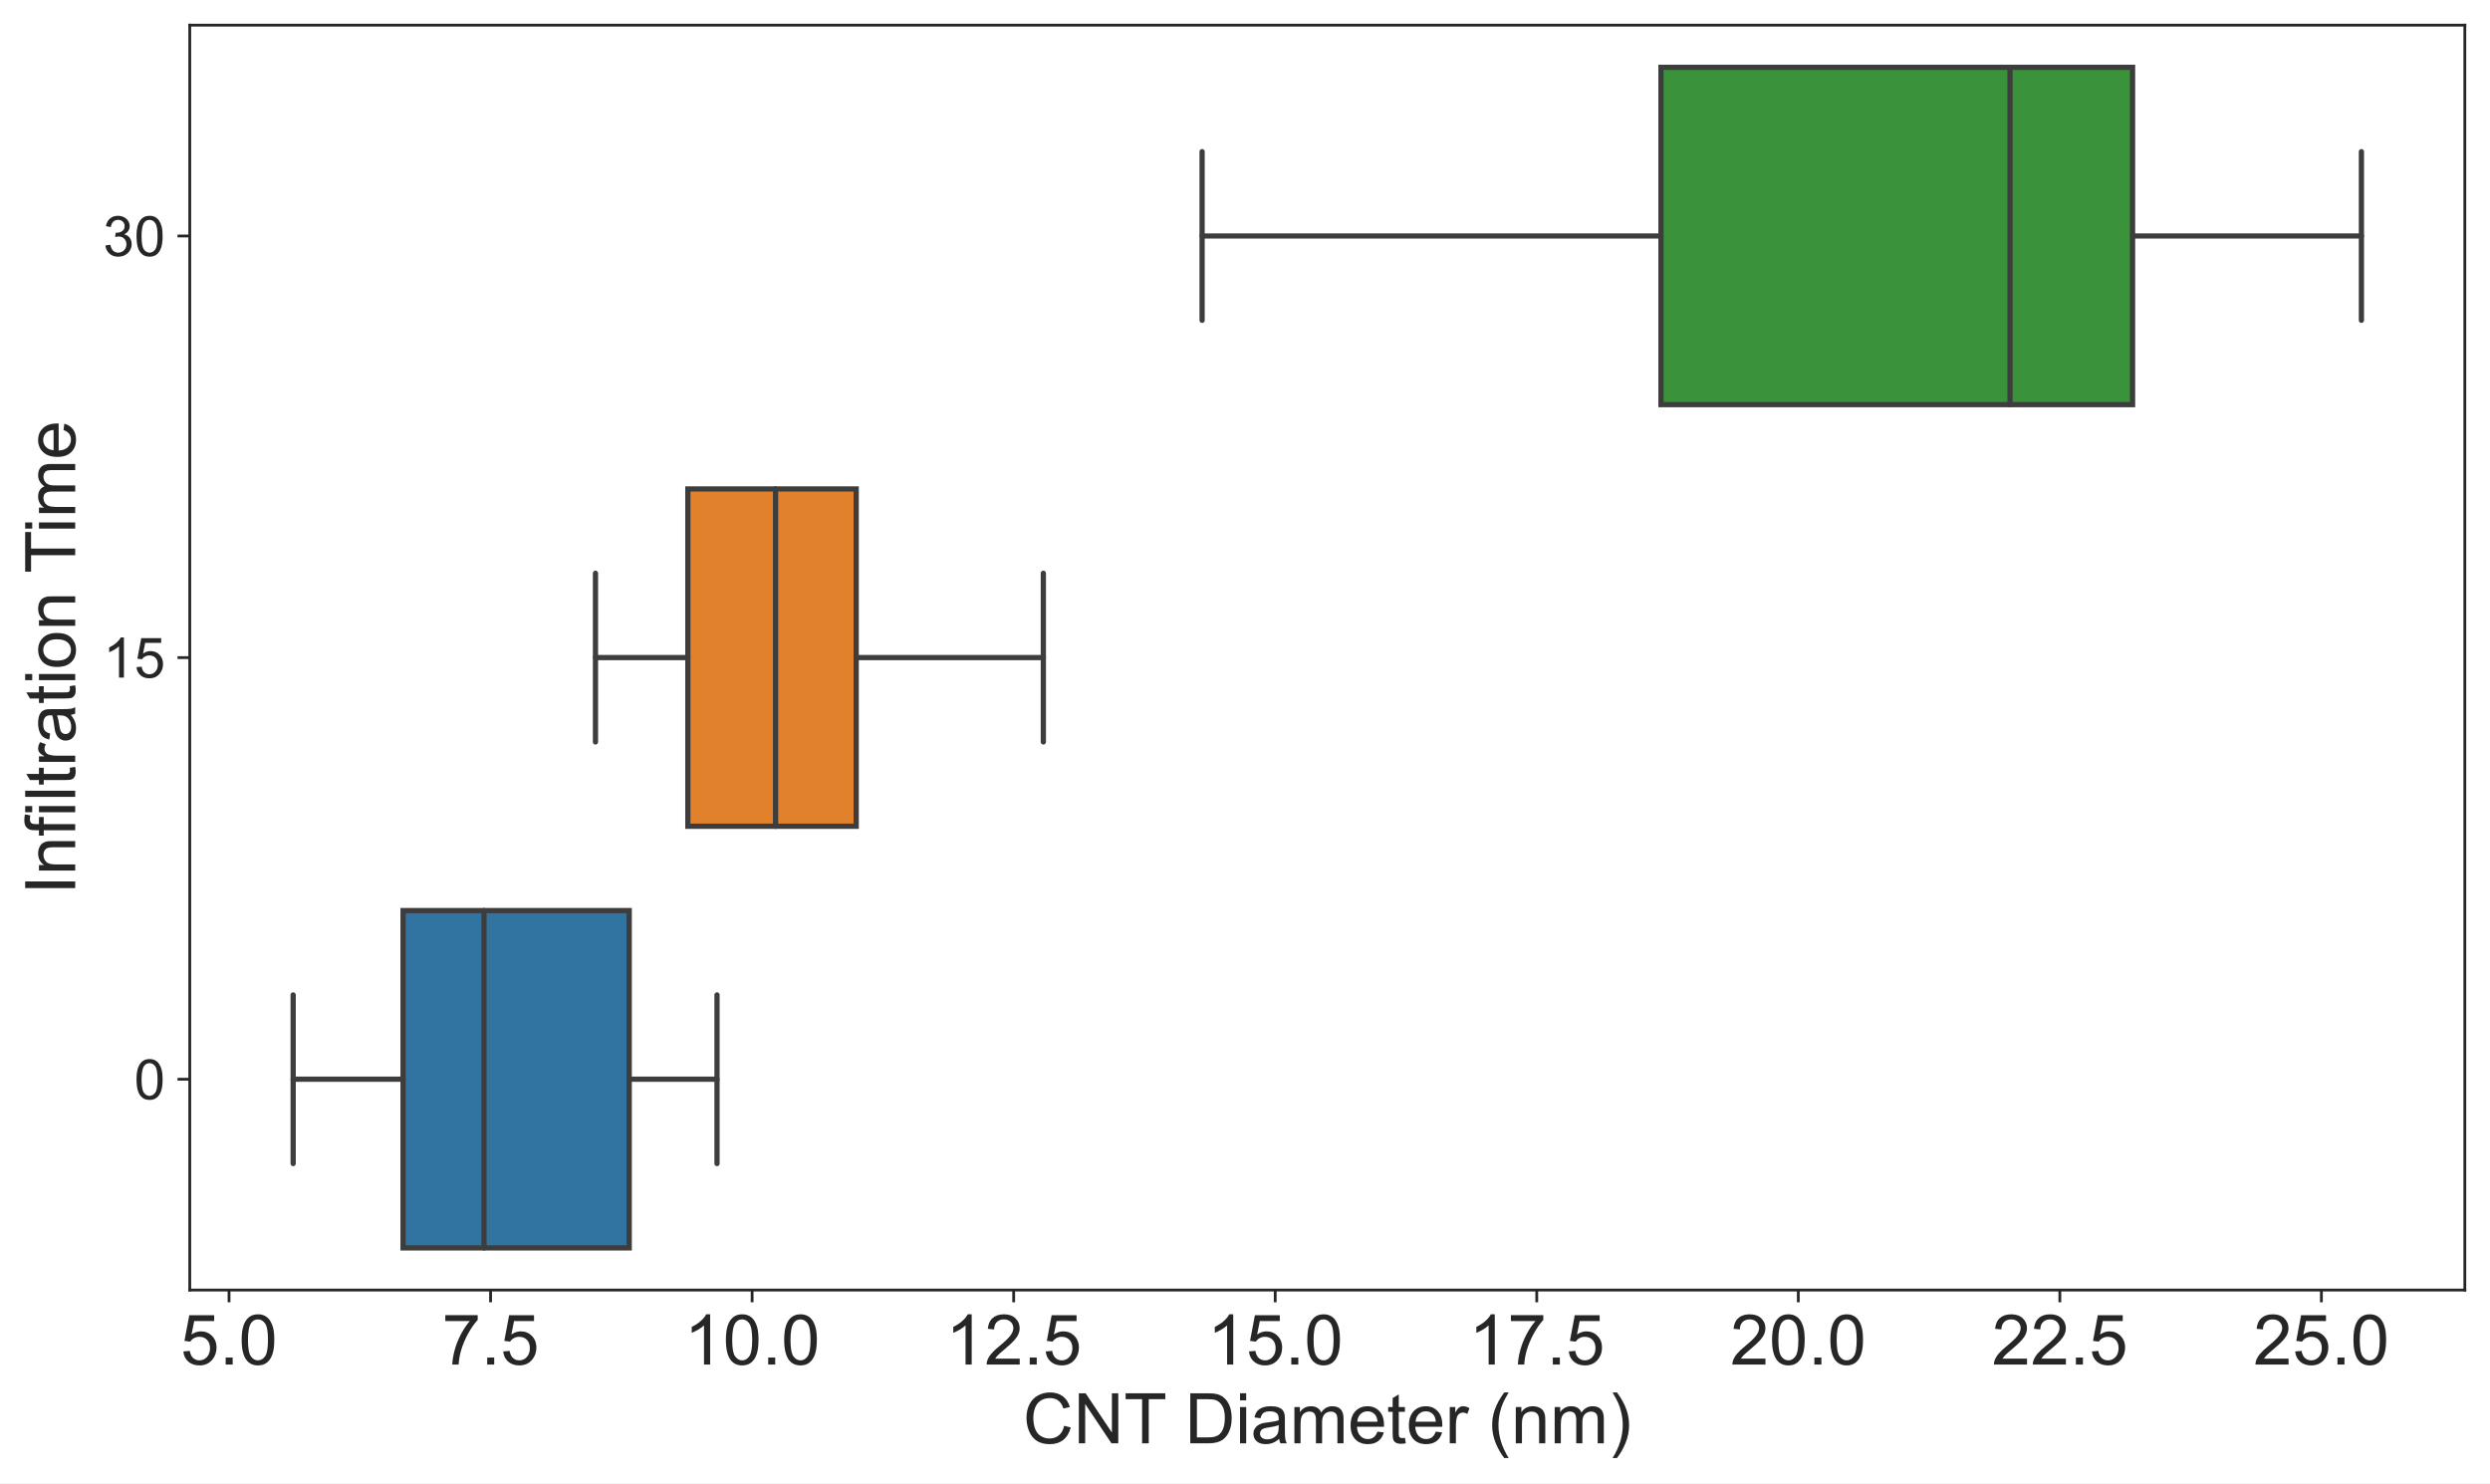
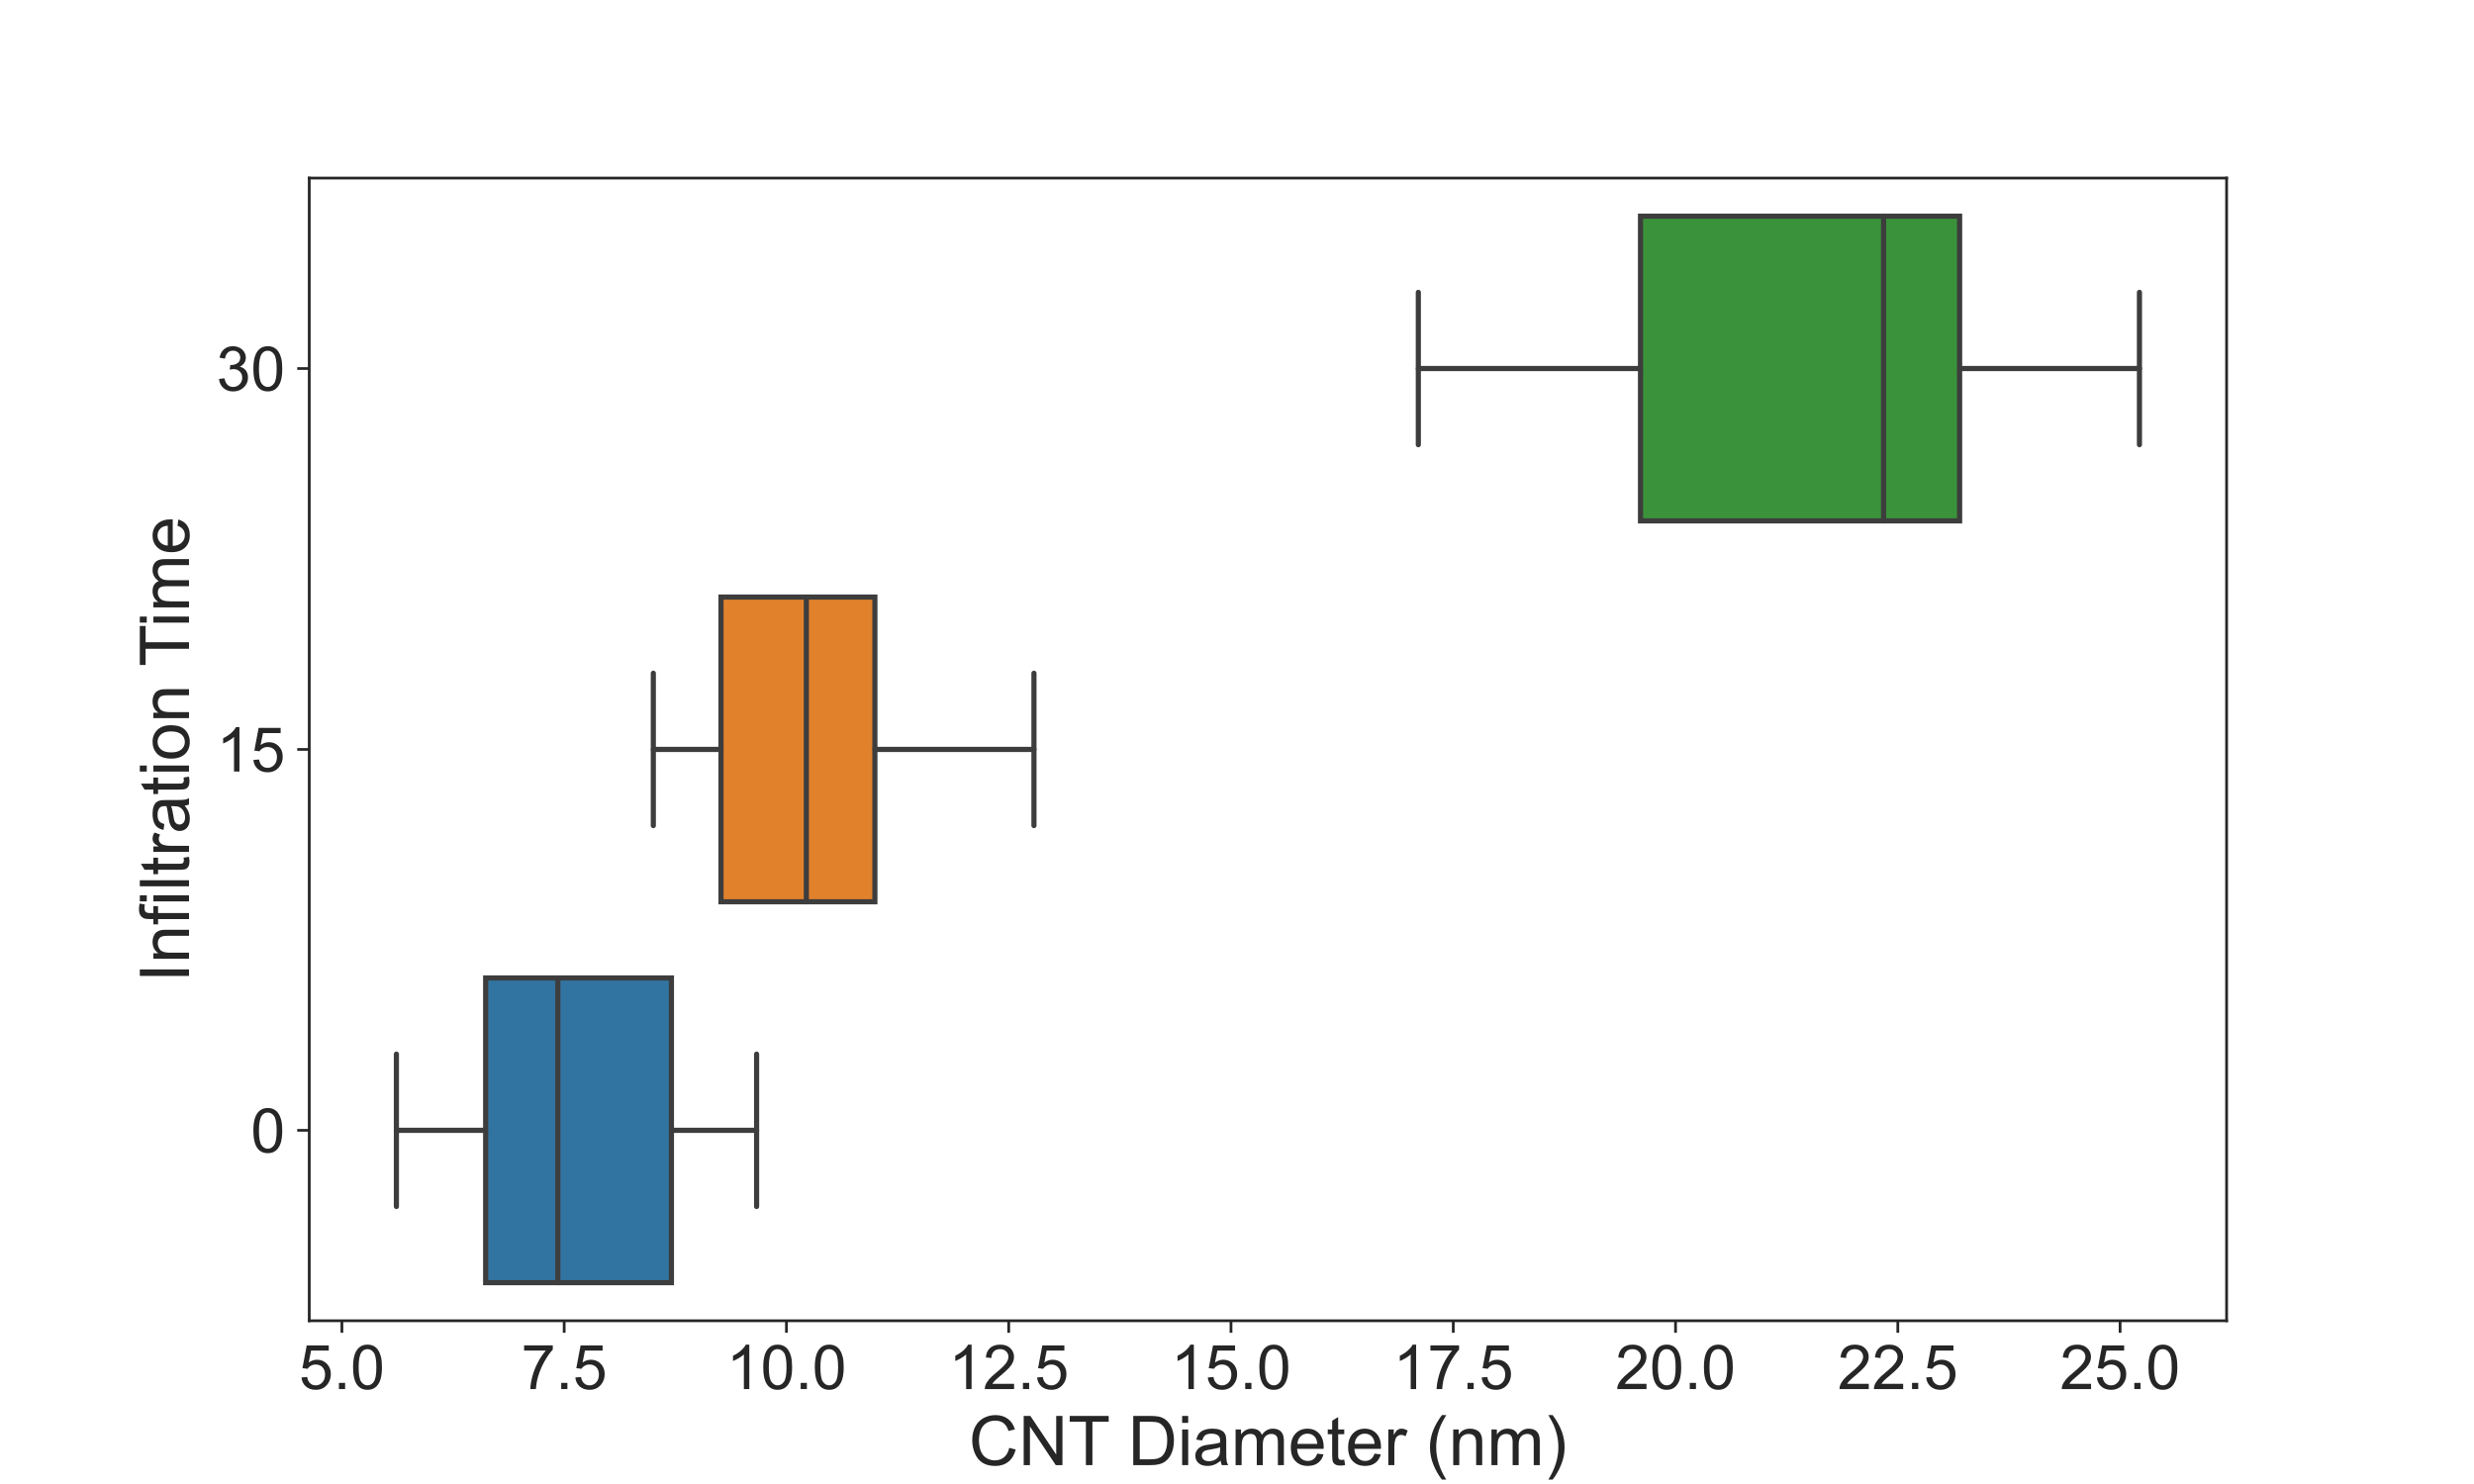
- <svg xmlns="http://www.w3.org/2000/svg" xmlns:xlink="http://www.w3.org/1999/xlink" width="712.346pt" height="424.329pt" viewBox="0 0 712.346 424.329" version="1.1">
+ <svg xmlns="http://www.w3.org/2000/svg" xmlns:xlink="http://www.w3.org/1999/xlink" width="720pt" height="432pt" viewBox="0 0 720 432" version="1.1">
  <defs>
    <style type="text/css">*{stroke-linejoin: round; stroke-linecap: butt}</style>
  </defs>
  <g id="figure_1">
    <g id="patch_1">
-       <path d="M 0 424.329  L 712.346 424.329  L 712.346 0  L 0 0  z " style="fill: #ffffff" />
+       <path d="M 0 432  L 720 432  L 720 0  L 0 0  z " style="fill: #ffffff" />
    </g>
    <g id="axes_1">
      <g id="patch_2">
-         <path d="M 54.286 369.07  L 705.146 369.07  L 705.146 7.2  L 54.286 7.2  z " style="fill: #ffffff" />
+         <path d="M 90 384.48  L 648 384.48  L 648 51.84  L 90 51.84  z " style="fill: #ffffff" />
      </g>
      <g id="matplotlib.axis_1">
        <g id="xtick_1">
          <g id="line2d_1">
            <defs>
-               <path id="m065f49b57d" d="M 0 0  L 0 3.5  " style="stroke: #262626; stroke-width: 0.8" />
+               <path id="m7512ee56a4" d="M 0 0  L 0 3.5  " style="stroke: #262626; stroke-width: 0.8" />
            </defs>
            <g>
-               <use xlink:href="#m065f49b57d" x="65.523" y="369.07" style="fill: #262626; stroke: #262626; stroke-width: 0.8" />
+               <use xlink:href="#m7512ee56a4" x="99.502" y="384.48" style="fill: #262626; stroke: #262626; stroke-width: 0.8" />
            </g>
          </g>
          <g id="text_1">
-             <g style="fill: #262626" transform="translate(51.6235 390.3856) scale(0.2 -0.2)">
+             <g style="fill: #262626" transform="translate(86.9922 404.3641) scale(0.18 -0.18)">
              <defs>
                <path id="ArialMT-35" d="M 266 1200  L 856 1250  Q 922 819 1161 601  Q 1400 384 1738 384  Q 2144 384 2425 690  Q 2706 997 2706 1503  Q 2706 1984 2436 2262  Q 2166 2541 1728 2541  Q 1456 2541 1237 2417  Q 1019 2294 894 2097  L 366 2166  L 809 4519  L 3088 4519  L 3088 3981  L 1259 3981  L 1013 2750  Q 1425 3038 1878 3038  Q 2478 3038 2890 2622  Q 3303 2206 3303 1553  Q 3303 931 2941 478  Q 2500 -78 1738 -78  Q 1113 -78 717 272  Q 322 622 266 1200  z " transform="scale(0.015625)" />
                <path id="ArialMT-2e" d="M 581 0  L 581 641  L 1222 641  L 1222 0  L 581 0  z " transform="scale(0.015625)" />
                <path id="ArialMT-30" d="M 266 2259  Q 266 3072 433 3567  Q 600 4063 929 4331  Q 1259 4600 1759 4600  Q 2128 4600 2406 4451  Q 2684 4303 2865 4023  Q 3047 3744 3150 3342  Q 3253 2941 3253 2259  Q 3253 1453 3087 958  Q 2922 463 2592 192  Q 2263 -78 1759 -78  Q 1097 -78 719 397  Q 266 969 266 2259  z M 844 2259  Q 844 1131 1108 757  Q 1372 384 1759 384  Q 2147 384 2411 759  Q 2675 1134 2675 2259  Q 2675 3391 2411 3762  Q 2147 4134 1753 4134  Q 1366 4134 1134 3806  Q 844 3388 844 2259  z " transform="scale(0.015625)" />
              </defs>
              <use xlink:href="#ArialMT-35" />
              <use xlink:href="#ArialMT-2e" x="55.615" />
              <use xlink:href="#ArialMT-30" x="83.398" />
            </g>
          </g>
        </g>
        <g id="xtick_2">
          <g id="line2d_2">
            <g>
-               <use xlink:href="#m065f49b57d" x="140.347" y="369.07" style="fill: #262626; stroke: #262626; stroke-width: 0.8" />
+               <use xlink:href="#m7512ee56a4" x="164.19" y="384.48" style="fill: #262626; stroke: #262626; stroke-width: 0.8" />
            </g>
          </g>
          <g id="text_2">
-             <g style="fill: #262626" transform="translate(126.4468 390.3856) scale(0.2 -0.2)">
+             <g style="fill: #262626" transform="translate(151.68 404.3641) scale(0.18 -0.18)">
              <defs>
                <path id="ArialMT-37" d="M 303 3981  L 303 4522  L 3269 4522  L 3269 4084  Q 2831 3619 2401 2847  Q 1972 2075 1738 1259  Q 1569 684 1522 0  L 944 0  Q 953 541 1156 1306  Q 1359 2072 1739 2783  Q 2119 3494 2547 3981  L 303 3981  z " transform="scale(0.015625)" />
              </defs>
              <use xlink:href="#ArialMT-37" />
              <use xlink:href="#ArialMT-2e" x="55.615" />
              <use xlink:href="#ArialMT-35" x="83.398" />
            </g>
          </g>
        </g>
        <g id="xtick_3">
          <g id="line2d_3">
            <g>
-               <use xlink:href="#m065f49b57d" x="215.17" y="369.07" style="fill: #262626; stroke: #262626; stroke-width: 0.8" />
+               <use xlink:href="#m7512ee56a4" x="228.878" y="384.48" style="fill: #262626; stroke: #262626; stroke-width: 0.8" />
            </g>
          </g>
          <g id="text_3">
-             <g style="fill: #262626" transform="translate(195.7092 390.3856) scale(0.2 -0.2)">
+             <g style="fill: #262626" transform="translate(211.3629 404.3641) scale(0.18 -0.18)">
              <defs>
                <path id="ArialMT-31" d="M 2384 0  L 1822 0  L 1822 3584  Q 1619 3391 1289 3197  Q 959 3003 697 2906  L 697 3450  Q 1169 3672 1522 3987  Q 1875 4303 2022 4600  L 2384 4600  L 2384 0  z " transform="scale(0.015625)" />
              </defs>
              <use xlink:href="#ArialMT-31" />
              <use xlink:href="#ArialMT-30" x="55.615" />
              <use xlink:href="#ArialMT-2e" x="111.23" />
              <use xlink:href="#ArialMT-30" x="139.014" />
            </g>
          </g>
        </g>
        <g id="xtick_4">
          <g id="line2d_4">
            <g>
-               <use xlink:href="#m065f49b57d" x="289.993" y="369.07" style="fill: #262626; stroke: #262626; stroke-width: 0.8" />
+               <use xlink:href="#m7512ee56a4" x="293.565" y="384.48" style="fill: #262626; stroke: #262626; stroke-width: 0.8" />
            </g>
          </g>
          <g id="text_4">
-             <g style="fill: #262626" transform="translate(270.5324 390.3856) scale(0.2 -0.2)">
+             <g style="fill: #262626" transform="translate(276.0506 404.3641) scale(0.18 -0.18)">
              <defs>
                <path id="ArialMT-32" d="M 3222 541  L 3222 0  L 194 0  Q 188 203 259 391  Q 375 700 629 1000  Q 884 1300 1366 1694  Q 2113 2306 2375 2664  Q 2638 3022 2638 3341  Q 2638 3675 2398 3904  Q 2159 4134 1775 4134  Q 1369 4134 1125 3890  Q 881 3647 878 3216  L 300 3275  Q 359 3922 746 4261  Q 1134 4600 1788 4600  Q 2447 4600 2831 4234  Q 3216 3869 3216 3328  Q 3216 3053 3103 2787  Q 2991 2522 2730 2228  Q 2469 1934 1863 1422  Q 1356 997 1212 845  Q 1069 694 975 541  L 3222 541  z " transform="scale(0.015625)" />
              </defs>
              <use xlink:href="#ArialMT-31" />
              <use xlink:href="#ArialMT-32" x="55.615" />
              <use xlink:href="#ArialMT-2e" x="111.23" />
              <use xlink:href="#ArialMT-35" x="139.014" />
            </g>
          </g>
        </g>
        <g id="xtick_5">
          <g id="line2d_5">
            <g>
-               <use xlink:href="#m065f49b57d" x="364.817" y="369.07" style="fill: #262626; stroke: #262626; stroke-width: 0.8" />
+               <use xlink:href="#m7512ee56a4" x="358.253" y="384.48" style="fill: #262626; stroke: #262626; stroke-width: 0.8" />
            </g>
          </g>
          <g id="text_5">
-             <g style="fill: #262626" transform="translate(345.3557 390.3856) scale(0.2 -0.2)">
+             <g style="fill: #262626" transform="translate(340.7384 404.3641) scale(0.18 -0.18)">
              <use xlink:href="#ArialMT-31" />
              <use xlink:href="#ArialMT-35" x="55.615" />
              <use xlink:href="#ArialMT-2e" x="111.23" />
              <use xlink:href="#ArialMT-30" x="139.014" />
            </g>
          </g>
        </g>
        <g id="xtick_6">
          <g id="line2d_6">
            <g>
-               <use xlink:href="#m065f49b57d" x="439.64" y="369.07" style="fill: #262626; stroke: #262626; stroke-width: 0.8" />
+               <use xlink:href="#m7512ee56a4" x="422.941" y="384.48" style="fill: #262626; stroke: #262626; stroke-width: 0.8" />
            </g>
          </g>
          <g id="text_6">
-             <g style="fill: #262626" transform="translate(420.179 390.3856) scale(0.2 -0.2)">
+             <g style="fill: #262626" transform="translate(405.4261 404.3641) scale(0.18 -0.18)">
              <use xlink:href="#ArialMT-31" />
              <use xlink:href="#ArialMT-37" x="55.615" />
              <use xlink:href="#ArialMT-2e" x="111.23" />
              <use xlink:href="#ArialMT-35" x="139.014" />
            </g>
          </g>
        </g>
        <g id="xtick_7">
          <g id="line2d_7">
            <g>
-               <use xlink:href="#m065f49b57d" x="514.463" y="369.07" style="fill: #262626; stroke: #262626; stroke-width: 0.8" />
+               <use xlink:href="#m7512ee56a4" x="487.629" y="384.48" style="fill: #262626; stroke: #262626; stroke-width: 0.8" />
            </g>
          </g>
          <g id="text_7">
-             <g style="fill: #262626" transform="translate(495.0023 390.3856) scale(0.2 -0.2)">
+             <g style="fill: #262626" transform="translate(470.1139 404.3641) scale(0.18 -0.18)">
              <use xlink:href="#ArialMT-32" />
              <use xlink:href="#ArialMT-30" x="55.615" />
              <use xlink:href="#ArialMT-2e" x="111.23" />
              <use xlink:href="#ArialMT-30" x="139.014" />
            </g>
          </g>
        </g>
        <g id="xtick_8">
          <g id="line2d_8">
            <g>
-               <use xlink:href="#m065f49b57d" x="589.287" y="369.07" style="fill: #262626; stroke: #262626; stroke-width: 0.8" />
+               <use xlink:href="#m7512ee56a4" x="552.316" y="384.48" style="fill: #262626; stroke: #262626; stroke-width: 0.8" />
            </g>
          </g>
          <g id="text_8">
-             <g style="fill: #262626" transform="translate(569.8256 390.3856) scale(0.2 -0.2)">
+             <g style="fill: #262626" transform="translate(534.8016 404.3641) scale(0.18 -0.18)">
              <use xlink:href="#ArialMT-32" />
              <use xlink:href="#ArialMT-32" x="55.615" />
              <use xlink:href="#ArialMT-2e" x="111.23" />
              <use xlink:href="#ArialMT-35" x="139.014" />
            </g>
          </g>
        </g>
        <g id="xtick_9">
          <g id="line2d_9">
            <g>
-               <use xlink:href="#m065f49b57d" x="664.11" y="369.07" style="fill: #262626; stroke: #262626; stroke-width: 0.8" />
+               <use xlink:href="#m7512ee56a4" x="617.004" y="384.48" style="fill: #262626; stroke: #262626; stroke-width: 0.8" />
            </g>
          </g>
          <g id="text_9">
-             <g style="fill: #262626" transform="translate(644.6489 390.3856) scale(0.2 -0.2)">
+             <g style="fill: #262626" transform="translate(599.4894 404.3641) scale(0.18 -0.18)">
              <use xlink:href="#ArialMT-32" />
              <use xlink:href="#ArialMT-35" x="55.615" />
              <use xlink:href="#ArialMT-2e" x="111.23" />
              <use xlink:href="#ArialMT-30" x="139.014" />
            </g>
          </g>
        </g>
        <g id="text_10">
-           <g style="fill: #262626" transform="translate(292.6687 412.92) scale(0.2 -0.2)">
+           <g style="fill: #262626" transform="translate(281.9531 426.5009) scale(0.2 -0.2)">
            <defs>
              <path id="ArialMT-43" d="M 3763 1606  L 4369 1453  Q 4178 706 3683 314  Q 3188 -78 2472 -78  Q 1731 -78 1267 223  Q 803 525 561 1097  Q 319 1669 319 2325  Q 319 3041 592 3573  Q 866 4106 1370 4382  Q 1875 4659 2481 4659  Q 3169 4659 3637 4309  Q 4106 3959 4291 3325  L 3694 3184  Q 3534 3684 3231 3912  Q 2928 4141 2469 4141  Q 1941 4141 1586 3887  Q 1231 3634 1087 3207  Q 944 2781 944 2328  Q 944 1744 1114 1308  Q 1284 872 1643 656  Q 2003 441 2422 441  Q 2931 441 3284 734  Q 3638 1028 3763 1606  z " transform="scale(0.015625)" />
              <path id="ArialMT-4e" d="M 488 0  L 488 4581  L 1109 4581  L 3516 984  L 3516 4581  L 4097 4581  L 4097 0  L 3475 0  L 1069 3600  L 1069 0  L 488 0  z " transform="scale(0.015625)" />
              <path id="ArialMT-54" d="M 1659 0  L 1659 4041  L 150 4041  L 150 4581  L 3781 4581  L 3781 4041  L 2266 4041  L 2266 0  L 1659 0  z " transform="scale(0.015625)" />
              <path id="ArialMT-20" transform="scale(0.015625)" />
              <path id="ArialMT-44" d="M 494 0  L 494 4581  L 2072 4581  Q 2606 4581 2888 4516  Q 3281 4425 3559 4188  Q 3922 3881 4101 3404  Q 4281 2928 4281 2316  Q 4281 1794 4159 1391  Q 4038 988 3847 723  Q 3656 459 3429 307  Q 3203 156 2883 78  Q 2563 0 2147 0  L 494 0  z M 1100 541  L 2078 541  Q 2531 541 2789 625  Q 3047 709 3200 863  Q 3416 1078 3536 1442  Q 3656 1806 3656 2325  Q 3656 3044 3420 3430  Q 3184 3816 2847 3947  Q 2603 4041 2063 4041  L 1100 4041  L 1100 541  z " transform="scale(0.015625)" />
              <path id="ArialMT-69" d="M 425 3934  L 425 4581  L 988 4581  L 988 3934  L 425 3934  z M 425 0  L 425 3319  L 988 3319  L 988 0  L 425 0  z " transform="scale(0.015625)" />
              <path id="ArialMT-61" d="M 2588 409  Q 2275 144 1986 34  Q 1697 -75 1366 -75  Q 819 -75 525 192  Q 231 459 231 875  Q 231 1119 342 1320  Q 453 1522 633 1644  Q 813 1766 1038 1828  Q 1203 1872 1538 1913  Q 2219 1994 2541 2106  Q 2544 2222 2544 2253  Q 2544 2597 2384 2738  Q 2169 2928 1744 2928  Q 1347 2928 1158 2789  Q 969 2650 878 2297  L 328 2372  Q 403 2725 575 2942  Q 747 3159 1072 3276  Q 1397 3394 1825 3394  Q 2250 3394 2515 3294  Q 2781 3194 2906 3042  Q 3031 2891 3081 2659  Q 3109 2516 3109 2141  L 3109 1391  Q 3109 606 3145 398  Q 3181 191 3288 0  L 2700 0  Q 2613 175 2588 409  z M 2541 1666  Q 2234 1541 1622 1453  Q 1275 1403 1131 1340  Q 988 1278 909 1158  Q 831 1038 831 891  Q 831 666 1001 516  Q 1172 366 1500 366  Q 1825 366 2078 508  Q 2331 650 2450 897  Q 2541 1088 2541 1459  L 2541 1666  z " transform="scale(0.015625)" />
              <path id="ArialMT-6d" d="M 422 0  L 422 3319  L 925 3319  L 925 2853  Q 1081 3097 1340 3245  Q 1600 3394 1931 3394  Q 2300 3394 2536 3241  Q 2772 3088 2869 2813  Q 3263 3394 3894 3394  Q 4388 3394 4653 3120  Q 4919 2847 4919 2278  L 4919 0  L 4359 0  L 4359 2091  Q 4359 2428 4304 2576  Q 4250 2725 4106 2815  Q 3963 2906 3769 2906  Q 3419 2906 3187 2673  Q 2956 2441 2956 1928  L 2956 0  L 2394 0  L 2394 2156  Q 2394 2531 2256 2718  Q 2119 2906 1806 2906  Q 1569 2906 1367 2781  Q 1166 2656 1075 2415  Q 984 2175 984 1722  L 984 0  L 422 0  z " transform="scale(0.015625)" />
              <path id="ArialMT-65" d="M 2694 1069  L 3275 997  Q 3138 488 2766 206  Q 2394 -75 1816 -75  Q 1088 -75 661 373  Q 234 822 234 1631  Q 234 2469 665 2931  Q 1097 3394 1784 3394  Q 2450 3394 2872 2941  Q 3294 2488 3294 1666  Q 3294 1616 3291 1516  L 816 1516  Q 847 969 1125 678  Q 1403 388 1819 388  Q 2128 388 2347 550  Q 2566 713 2694 1069  z M 847 1978  L 2700 1978  Q 2663 2397 2488 2606  Q 2219 2931 1791 2931  Q 1403 2931 1139 2672  Q 875 2413 847 1978  z " transform="scale(0.015625)" />
              <path id="ArialMT-74" d="M 1650 503  L 1731 6  Q 1494 -44 1306 -44  Q 1000 -44 831 53  Q 663 150 594 308  Q 525 466 525 972  L 525 2881  L 113 2881  L 113 3319  L 525 3319  L 525 4141  L 1084 4478  L 1084 3319  L 1650 3319  L 1650 2881  L 1084 2881  L 1084 941  Q 1084 700 1114 631  Q 1144 563 1211 522  Q 1278 481 1403 481  Q 1497 481 1650 503  z " transform="scale(0.015625)" />
              <path id="ArialMT-72" d="M 416 0  L 416 3319  L 922 3319  L 922 2816  Q 1116 3169 1280 3281  Q 1444 3394 1641 3394  Q 1925 3394 2219 3213  L 2025 2691  Q 1819 2813 1613 2813  Q 1428 2813 1281 2702  Q 1134 2591 1072 2394  Q 978 2094 978 1738  L 978 0  L 416 0  z " transform="scale(0.015625)" />
              <path id="ArialMT-28" d="M 1497 -1347  Q 1031 -759 709 28  Q 388 816 388 1659  Q 388 2403 628 3084  Q 909 3875 1497 4659  L 1900 4659  Q 1522 4009 1400 3731  Q 1209 3300 1100 2831  Q 966 2247 966 1656  Q 966 153 1900 -1347  L 1497 -1347  z " transform="scale(0.015625)" />
              <path id="ArialMT-6e" d="M 422 0  L 422 3319  L 928 3319  L 928 2847  Q 1294 3394 1984 3394  Q 2284 3394 2536 3286  Q 2788 3178 2913 3003  Q 3038 2828 3088 2588  Q 3119 2431 3119 2041  L 3119 0  L 2556 0  L 2556 2019  Q 2556 2363 2490 2533  Q 2425 2703 2258 2804  Q 2091 2906 1866 2906  Q 1506 2906 1245 2678  Q 984 2450 984 1813  L 984 0  L 422 0  z " transform="scale(0.015625)" />
              <path id="ArialMT-29" d="M 791 -1347  L 388 -1347  Q 1322 153 1322 1656  Q 1322 2244 1188 2822  Q 1081 3291 891 3722  Q 769 4003 388 4659  L 791 4659  Q 1378 3875 1659 3084  Q 1900 2403 1900 1659  Q 1900 816 1576 28  Q 1253 -759 791 -1347  z " transform="scale(0.015625)" />
            </defs>
            <use xlink:href="#ArialMT-43" />
            <use xlink:href="#ArialMT-4e" x="72.217" />
            <use xlink:href="#ArialMT-54" x="144.434" />
            <use xlink:href="#ArialMT-20" x="203.768" />
            <use xlink:href="#ArialMT-44" x="231.551" />
            <use xlink:href="#ArialMT-69" x="303.768" />
            <use xlink:href="#ArialMT-61" x="325.984" />
            <use xlink:href="#ArialMT-6d" x="381.6" />
            <use xlink:href="#ArialMT-65" x="464.9" />
            <use xlink:href="#ArialMT-74" x="520.516" />
            <use xlink:href="#ArialMT-65" x="548.299" />
            <use xlink:href="#ArialMT-72" x="603.914" />
            <use xlink:href="#ArialMT-20" x="637.215" />
            <use xlink:href="#ArialMT-28" x="664.998" />
            <use xlink:href="#ArialMT-6e" x="698.299" />
            <use xlink:href="#ArialMT-6d" x="753.914" />
            <use xlink:href="#ArialMT-29" x="837.215" />
          </g>
        </g>
      </g>
      <g id="matplotlib.axis_2">
        <g id="ytick_1">
          <g id="line2d_10">
            <defs>
-               <path id="md9a58d03be" d="M 0 0  L -3.5 0  " style="stroke: #262626; stroke-width: 0.8" />
+               <path id="mf368783f90" d="M 0 0  L -3.5 0  " style="stroke: #262626; stroke-width: 0.8" />
            </defs>
            <g>
-               <use xlink:href="#md9a58d03be" x="54.286" y="67.512" style="fill: #262626; stroke: #262626; stroke-width: 0.8" />
+               <use xlink:href="#mf368783f90" x="90" y="107.28" style="fill: #262626; stroke: #262626; stroke-width: 0.8" />
            </g>
          </g>
          <g id="text_11">
-             <g style="fill: #262626" transform="translate(29.49063 73.23792) scale(0.16 -0.16)">
+             <g style="fill: #262626" transform="translate(62.98063 113.722) scale(0.18 -0.18)">
              <defs>
                <path id="ArialMT-33" d="M 269 1209  L 831 1284  Q 928 806 1161 595  Q 1394 384 1728 384  Q 2125 384 2398 659  Q 2672 934 2672 1341  Q 2672 1728 2419 1979  Q 2166 2231 1775 2231  Q 1616 2231 1378 2169  L 1441 2663  Q 1497 2656 1531 2656  Q 1891 2656 2178 2843  Q 2466 3031 2466 3422  Q 2466 3731 2256 3934  Q 2047 4138 1716 4138  Q 1388 4138 1169 3931  Q 950 3725 888 3313  L 325 3413  Q 428 3978 793 4289  Q 1159 4600 1703 4600  Q 2078 4600 2393 4439  Q 2709 4278 2876 4000  Q 3044 3722 3044 3409  Q 3044 3113 2884 2869  Q 2725 2625 2413 2481  Q 2819 2388 3044 2092  Q 3269 1797 3269 1353  Q 3269 753 2831 336  Q 2394 -81 1725 -81  Q 1122 -81 723 278  Q 325 638 269 1209  z " transform="scale(0.015625)" />
              </defs>
              <use xlink:href="#ArialMT-33" />
              <use xlink:href="#ArialMT-30" x="55.615" />
            </g>
          </g>
        </g>
        <g id="ytick_2">
          <g id="line2d_11">
            <g>
-               <use xlink:href="#md9a58d03be" x="54.286" y="188.135" style="fill: #262626; stroke: #262626; stroke-width: 0.8" />
+               <use xlink:href="#mf368783f90" x="90" y="218.16" style="fill: #262626; stroke: #262626; stroke-width: 0.8" />
            </g>
          </g>
          <g id="text_12">
-             <g style="fill: #262626" transform="translate(29.49063 193.8613) scale(0.16 -0.16)">
+             <g style="fill: #262626" transform="translate(62.98063 224.602) scale(0.18 -0.18)">
              <use xlink:href="#ArialMT-31" />
              <use xlink:href="#ArialMT-35" x="55.615" />
            </g>
          </g>
        </g>
        <g id="ytick_3">
          <g id="line2d_12">
            <g>
-               <use xlink:href="#md9a58d03be" x="54.286" y="308.758" style="fill: #262626; stroke: #262626; stroke-width: 0.8" />
+               <use xlink:href="#mf368783f90" x="90" y="329.04" style="fill: #262626; stroke: #262626; stroke-width: 0.8" />
            </g>
          </g>
          <g id="text_13">
-             <g style="fill: #262626" transform="translate(38.38813 314.4846) scale(0.16 -0.16)">
+             <g style="fill: #262626" transform="translate(72.99031 335.482) scale(0.18 -0.18)">
              <use xlink:href="#ArialMT-30" />
            </g>
          </g>
        </g>
        <g id="text_14">
-           <g style="fill: #262626" transform="translate(21.51562 255.935) rotate(-90) scale(0.2 -0.2)">
+           <g style="fill: #262626" transform="translate(55.00563 285.96) rotate(-90) scale(0.2 -0.2)">
            <defs>
              <path id="ArialMT-49" d="M 597 0  L 597 4581  L 1203 4581  L 1203 0  L 597 0  z " transform="scale(0.015625)" />
              <path id="ArialMT-66" d="M 556 0  L 556 2881  L 59 2881  L 59 3319  L 556 3319  L 556 3672  Q 556 4006 616 4169  Q 697 4388 901 4523  Q 1106 4659 1475 4659  Q 1713 4659 2000 4603  L 1916 4113  Q 1741 4144 1584 4144  Q 1328 4144 1222 4034  Q 1116 3925 1116 3625  L 1116 3319  L 1763 3319  L 1763 2881  L 1116 2881  L 1116 0  L 556 0  z " transform="scale(0.015625)" />
              <path id="ArialMT-6c" d="M 409 0  L 409 4581  L 972 4581  L 972 0  L 409 0  z " transform="scale(0.015625)" />
              <path id="ArialMT-6f" d="M 213 1659  Q 213 2581 725 3025  Q 1153 3394 1769 3394  Q 2453 3394 2887 2945  Q 3322 2497 3322 1706  Q 3322 1066 3130 698  Q 2938 331 2570 128  Q 2203 -75 1769 -75  Q 1072 -75 642 372  Q 213 819 213 1659  z M 791 1659  Q 791 1022 1069 705  Q 1347 388 1769 388  Q 2188 388 2466 706  Q 2744 1025 2744 1678  Q 2744 2294 2464 2611  Q 2184 2928 1769 2928  Q 1347 2928 1069 2612  Q 791 2297 791 1659  z " transform="scale(0.015625)" />
            </defs>
            <use xlink:href="#ArialMT-49" />
            <use xlink:href="#ArialMT-6e" x="27.783" />
            <use xlink:href="#ArialMT-66" x="83.398" />
            <use xlink:href="#ArialMT-69" x="111.182" />
            <use xlink:href="#ArialMT-6c" x="133.398" />
            <use xlink:href="#ArialMT-74" x="155.615" />
            <use xlink:href="#ArialMT-72" x="183.398" />
            <use xlink:href="#ArialMT-61" x="216.699" />
            <use xlink:href="#ArialMT-74" x="272.314" />
            <use xlink:href="#ArialMT-69" x="300.098" />
            <use xlink:href="#ArialMT-6f" x="322.314" />
            <use xlink:href="#ArialMT-6e" x="377.93" />
            <use xlink:href="#ArialMT-20" x="433.545" />
            <use xlink:href="#ArialMT-54" x="459.578" />
            <use xlink:href="#ArialMT-69" x="516.912" />
            <use xlink:href="#ArialMT-6d" x="539.129" />
            <use xlink:href="#ArialMT-65" x="622.43" />
          </g>
        </g>
      </g>
      <g id="patch_3">
-         <path d="M 475.179 19.262  L 475.179 115.761  L 610.089 115.761  L 610.089 19.262  L 475.179 19.262  z " clip-path="url(#pb903487e30)" style="fill: #3a923a; stroke: #3d3d3d; stroke-width: 1.5; stroke-linejoin: miter" />
+         <path d="M 477.43 62.928  L 477.43 151.632  L 570.301 151.632  L 570.301 62.928  L 477.43 62.928  z " clip-path="url(#pd799cc05d0)" style="fill: #3a923a; stroke: #3d3d3d; stroke-width: 1.5; stroke-linejoin: miter" />
      </g>
      <g id="patch_4">
-         <path d="M 196.784 139.886  L 196.784 236.384  L 244.944 236.384  L 244.944 139.886  L 196.784 139.886  z " clip-path="url(#pb903487e30)" style="fill: #e1812c; stroke: #3d3d3d; stroke-width: 1.5; stroke-linejoin: miter" />
+         <path d="M 209.83 173.808  L 209.83 262.512  L 254.618 262.512  L 254.618 173.808  L 209.83 173.808  z " clip-path="url(#pd799cc05d0)" style="fill: #e1812c; stroke: #3d3d3d; stroke-width: 1.5; stroke-linejoin: miter" />
      </g>
      <g id="patch_5">
-         <path d="M 115.31 260.509  L 115.31 357.008  L 180.008 357.008  L 180.008 260.509  L 115.31 260.509  z " clip-path="url(#pb903487e30)" style="fill: #3274a1; stroke: #3d3d3d; stroke-width: 1.5; stroke-linejoin: miter" />
+         <path d="M 141.34 284.688  L 141.34 373.392  L 195.403 373.392  L 195.403 284.688  L 141.34 284.688  z " clip-path="url(#pd799cc05d0)" style="fill: #3274a1; stroke: #3d3d3d; stroke-width: 1.5; stroke-linejoin: miter" />
      </g>
      <g id="line2d_13">
-         <path d="M 475.179 67.512  L 343.901 67.512  " clip-path="url(#pb903487e30)" style="fill: none; stroke: #3d3d3d; stroke-width: 1.5; stroke-linecap: round" />
+         <path d="M 477.43 107.28  L 412.772 107.28  " clip-path="url(#pd799cc05d0)" style="fill: none; stroke: #3d3d3d; stroke-width: 1.5; stroke-linecap: round" />
      </g>
      <g id="line2d_14">
-         <path d="M 610.089 67.512  L 675.561 67.512  " clip-path="url(#pb903487e30)" style="fill: none; stroke: #3d3d3d; stroke-width: 1.5; stroke-linecap: round" />
+         <path d="M 570.301 107.28  L 622.636 107.28  " clip-path="url(#pd799cc05d0)" style="fill: none; stroke: #3d3d3d; stroke-width: 1.5; stroke-linecap: round" />
      </g>
      <g id="line2d_15">
-         <path d="M 343.901 43.387  L 343.901 91.636  " clip-path="url(#pb903487e30)" style="fill: none; stroke: #3d3d3d; stroke-width: 1.5; stroke-linecap: round" />
+         <path d="M 412.772 85.104  L 412.772 129.456  " clip-path="url(#pd799cc05d0)" style="fill: none; stroke: #3d3d3d; stroke-width: 1.5; stroke-linecap: round" />
      </g>
      <g id="line2d_16">
-         <path d="M 675.561 43.387  L 675.561 91.636  " clip-path="url(#pb903487e30)" style="fill: none; stroke: #3d3d3d; stroke-width: 1.5; stroke-linecap: round" />
+         <path d="M 622.636 85.104  L 622.636 129.456  " clip-path="url(#pd799cc05d0)" style="fill: none; stroke: #3d3d3d; stroke-width: 1.5; stroke-linecap: round" />
      </g>
      <g id="line2d_17" />
      <g id="line2d_18">
-         <path d="M 196.784 188.135  L 170.355 188.135  " clip-path="url(#pb903487e30)" style="fill: none; stroke: #3d3d3d; stroke-width: 1.5; stroke-linecap: round" />
+         <path d="M 209.83 218.16  L 190.133 218.16  " clip-path="url(#pd799cc05d0)" style="fill: none; stroke: #3d3d3d; stroke-width: 1.5; stroke-linecap: round" />
      </g>
      <g id="line2d_19">
-         <path d="M 244.944 188.135  L 298.484 188.135  " clip-path="url(#pb903487e30)" style="fill: none; stroke: #3d3d3d; stroke-width: 1.5; stroke-linecap: round" />
+         <path d="M 254.618 218.16  L 300.906 218.16  " clip-path="url(#pd799cc05d0)" style="fill: none; stroke: #3d3d3d; stroke-width: 1.5; stroke-linecap: round" />
      </g>
      <g id="line2d_20">
-         <path d="M 170.355 164.01  L 170.355 212.26  " clip-path="url(#pb903487e30)" style="fill: none; stroke: #3d3d3d; stroke-width: 1.5; stroke-linecap: round" />
+         <path d="M 190.133 195.984  L 190.133 240.336  " clip-path="url(#pd799cc05d0)" style="fill: none; stroke: #3d3d3d; stroke-width: 1.5; stroke-linecap: round" />
      </g>
      <g id="line2d_21">
-         <path d="M 298.484 164.01  L 298.484 212.26  " clip-path="url(#pb903487e30)" style="fill: none; stroke: #3d3d3d; stroke-width: 1.5; stroke-linecap: round" />
+         <path d="M 300.906 195.984  L 300.906 240.336  " clip-path="url(#pd799cc05d0)" style="fill: none; stroke: #3d3d3d; stroke-width: 1.5; stroke-linecap: round" />
      </g>
      <g id="line2d_22" />
      <g id="line2d_23">
-         <path d="M 115.31 308.758  L 83.87 308.758  " clip-path="url(#pb903487e30)" style="fill: none; stroke: #3d3d3d; stroke-width: 1.5; stroke-linecap: round" />
+         <path d="M 141.34 329.04  L 115.364 329.04  " clip-path="url(#pd799cc05d0)" style="fill: none; stroke: #3d3d3d; stroke-width: 1.5; stroke-linecap: round" />
      </g>
      <g id="line2d_24">
-         <path d="M 180.008 308.758  L 205.124 308.758  " clip-path="url(#pb903487e30)" style="fill: none; stroke: #3d3d3d; stroke-width: 1.5; stroke-linecap: round" />
+         <path d="M 195.403 329.04  L 220.193 329.04  " clip-path="url(#pd799cc05d0)" style="fill: none; stroke: #3d3d3d; stroke-width: 1.5; stroke-linecap: round" />
      </g>
      <g id="line2d_25">
-         <path d="M 83.87 284.634  L 83.87 332.883  " clip-path="url(#pb903487e30)" style="fill: none; stroke: #3d3d3d; stroke-width: 1.5; stroke-linecap: round" />
+         <path d="M 115.364 306.864  L 115.364 351.216  " clip-path="url(#pd799cc05d0)" style="fill: none; stroke: #3d3d3d; stroke-width: 1.5; stroke-linecap: round" />
      </g>
      <g id="line2d_26">
-         <path d="M 205.124 284.634  L 205.124 332.883  " clip-path="url(#pb903487e30)" style="fill: none; stroke: #3d3d3d; stroke-width: 1.5; stroke-linecap: round" />
+         <path d="M 220.193 306.864  L 220.193 351.216  " clip-path="url(#pd799cc05d0)" style="fill: none; stroke: #3d3d3d; stroke-width: 1.5; stroke-linecap: round" />
      </g>
      <g id="line2d_27" />
      <g id="line2d_28">
-         <path d="M 575.03 19.262  L 575.03 115.761  " clip-path="url(#pb903487e30)" style="fill: none; stroke: #3d3d3d; stroke-width: 1.5; stroke-linecap: round" />
+         <path d="M 548.17 62.928  L 548.17 151.632  " clip-path="url(#pd799cc05d0)" style="fill: none; stroke: #3d3d3d; stroke-width: 1.5; stroke-linecap: round" />
      </g>
      <g id="line2d_29">
-         <path d="M 221.872 139.886  L 221.872 236.384  " clip-path="url(#pb903487e30)" style="fill: none; stroke: #3d3d3d; stroke-width: 1.5; stroke-linecap: round" />
+         <path d="M 234.671 173.808  L 234.671 262.512  " clip-path="url(#pd799cc05d0)" style="fill: none; stroke: #3d3d3d; stroke-width: 1.5; stroke-linecap: round" />
      </g>
      <g id="line2d_30">
-         <path d="M 138.463 260.509  L 138.463 357.008  " clip-path="url(#pb903487e30)" style="fill: none; stroke: #3d3d3d; stroke-width: 1.5; stroke-linecap: round" />
+         <path d="M 162.342 284.688  L 162.342 373.392  " clip-path="url(#pd799cc05d0)" style="fill: none; stroke: #3d3d3d; stroke-width: 1.5; stroke-linecap: round" />
      </g>
      <g id="patch_6">
-         <path d="M 54.286 369.07  L 54.286 7.2  " style="fill: none; stroke: #262626; stroke-width: 0.8; stroke-linejoin: miter; stroke-linecap: square" />
+         <path d="M 90 384.48  L 90 51.84  " style="fill: none; stroke: #262626; stroke-width: 0.8; stroke-linejoin: miter; stroke-linecap: square" />
      </g>
      <g id="patch_7">
-         <path d="M 705.146 369.07  L 705.146 7.2  " style="fill: none; stroke: #262626; stroke-width: 0.8; stroke-linejoin: miter; stroke-linecap: square" />
+         <path d="M 648 384.48  L 648 51.84  " style="fill: none; stroke: #262626; stroke-width: 0.8; stroke-linejoin: miter; stroke-linecap: square" />
      </g>
      <g id="patch_8">
-         <path d="M 54.286 369.07  L 705.146 369.07  " style="fill: none; stroke: #262626; stroke-width: 0.8; stroke-linejoin: miter; stroke-linecap: square" />
+         <path d="M 90 384.48  L 648 384.48  " style="fill: none; stroke: #262626; stroke-width: 0.8; stroke-linejoin: miter; stroke-linecap: square" />
      </g>
      <g id="patch_9">
-         <path d="M 54.286 7.2  L 705.146 7.2  " style="fill: none; stroke: #262626; stroke-width: 0.8; stroke-linejoin: miter; stroke-linecap: square" />
+         <path d="M 90 51.84  L 648 51.84  " style="fill: none; stroke: #262626; stroke-width: 0.8; stroke-linejoin: miter; stroke-linecap: square" />
      </g>
    </g>
  </g>
  <defs>
-     <clipPath id="pb903487e30">
-       <rect x="54.286" y="7.2" width="650.86" height="361.87" />
+     <clipPath id="pd799cc05d0">
+       <rect x="90" y="51.84" width="558" height="332.64" />
    </clipPath>
  </defs>
</svg>
